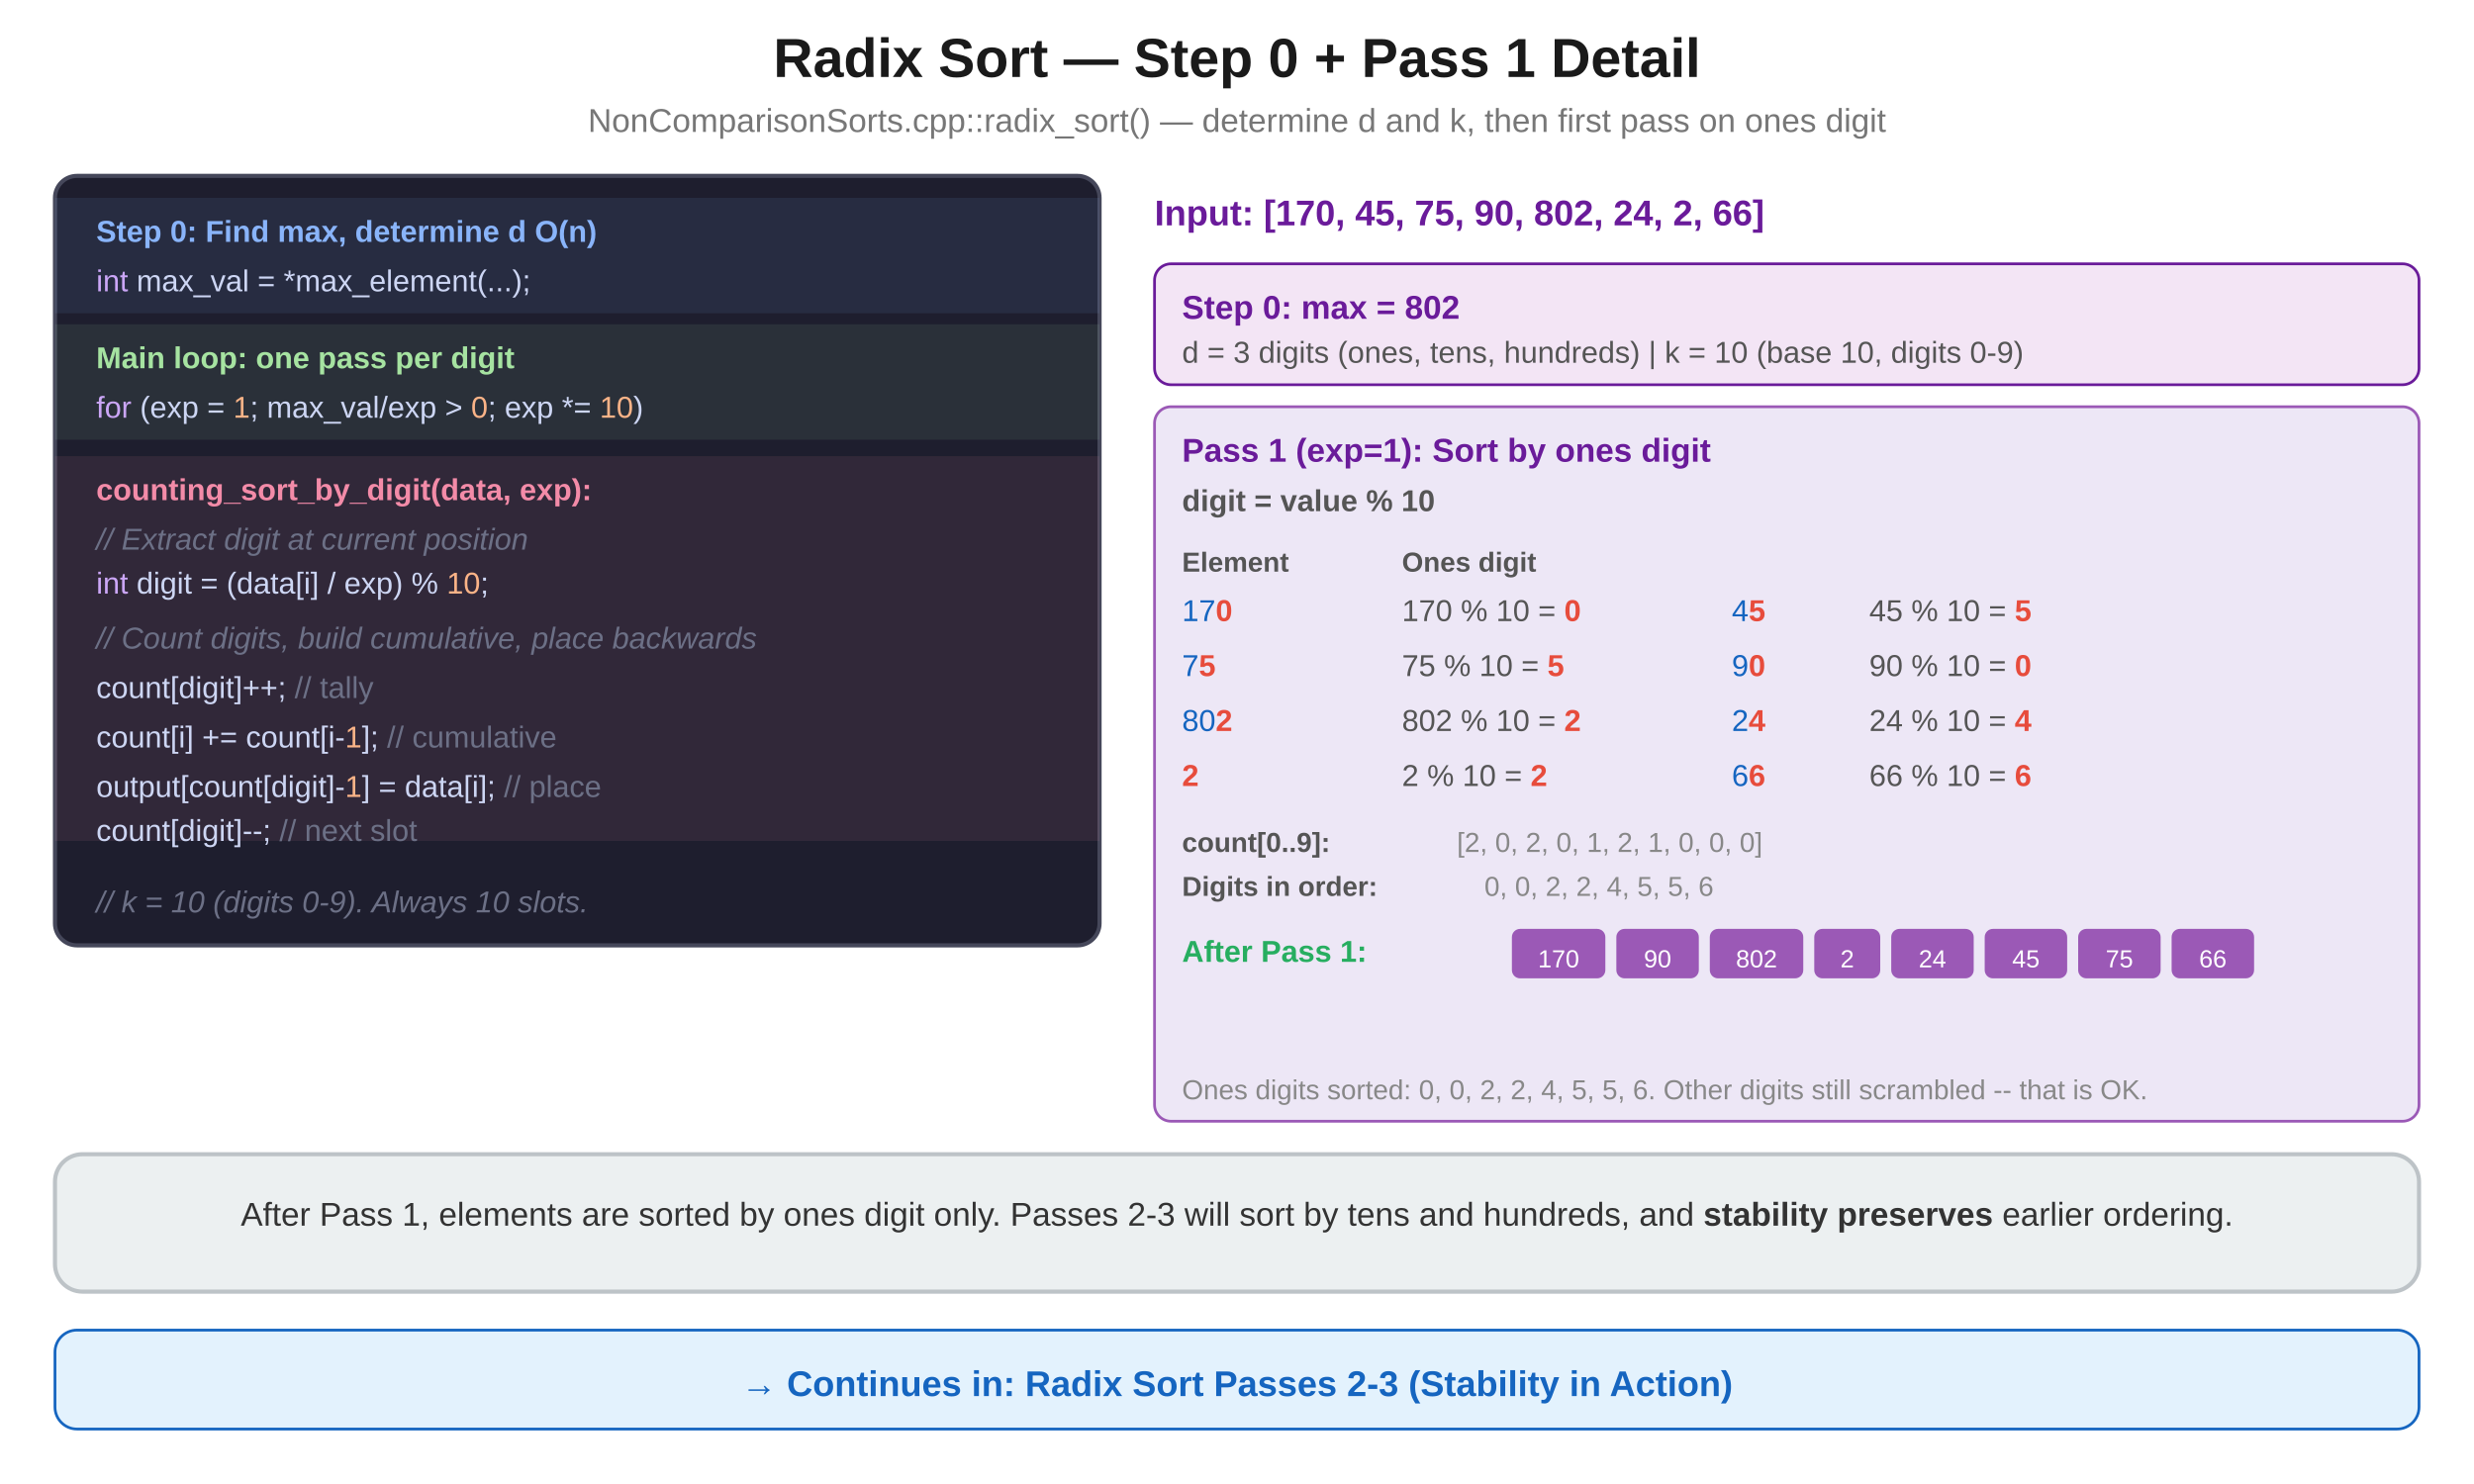
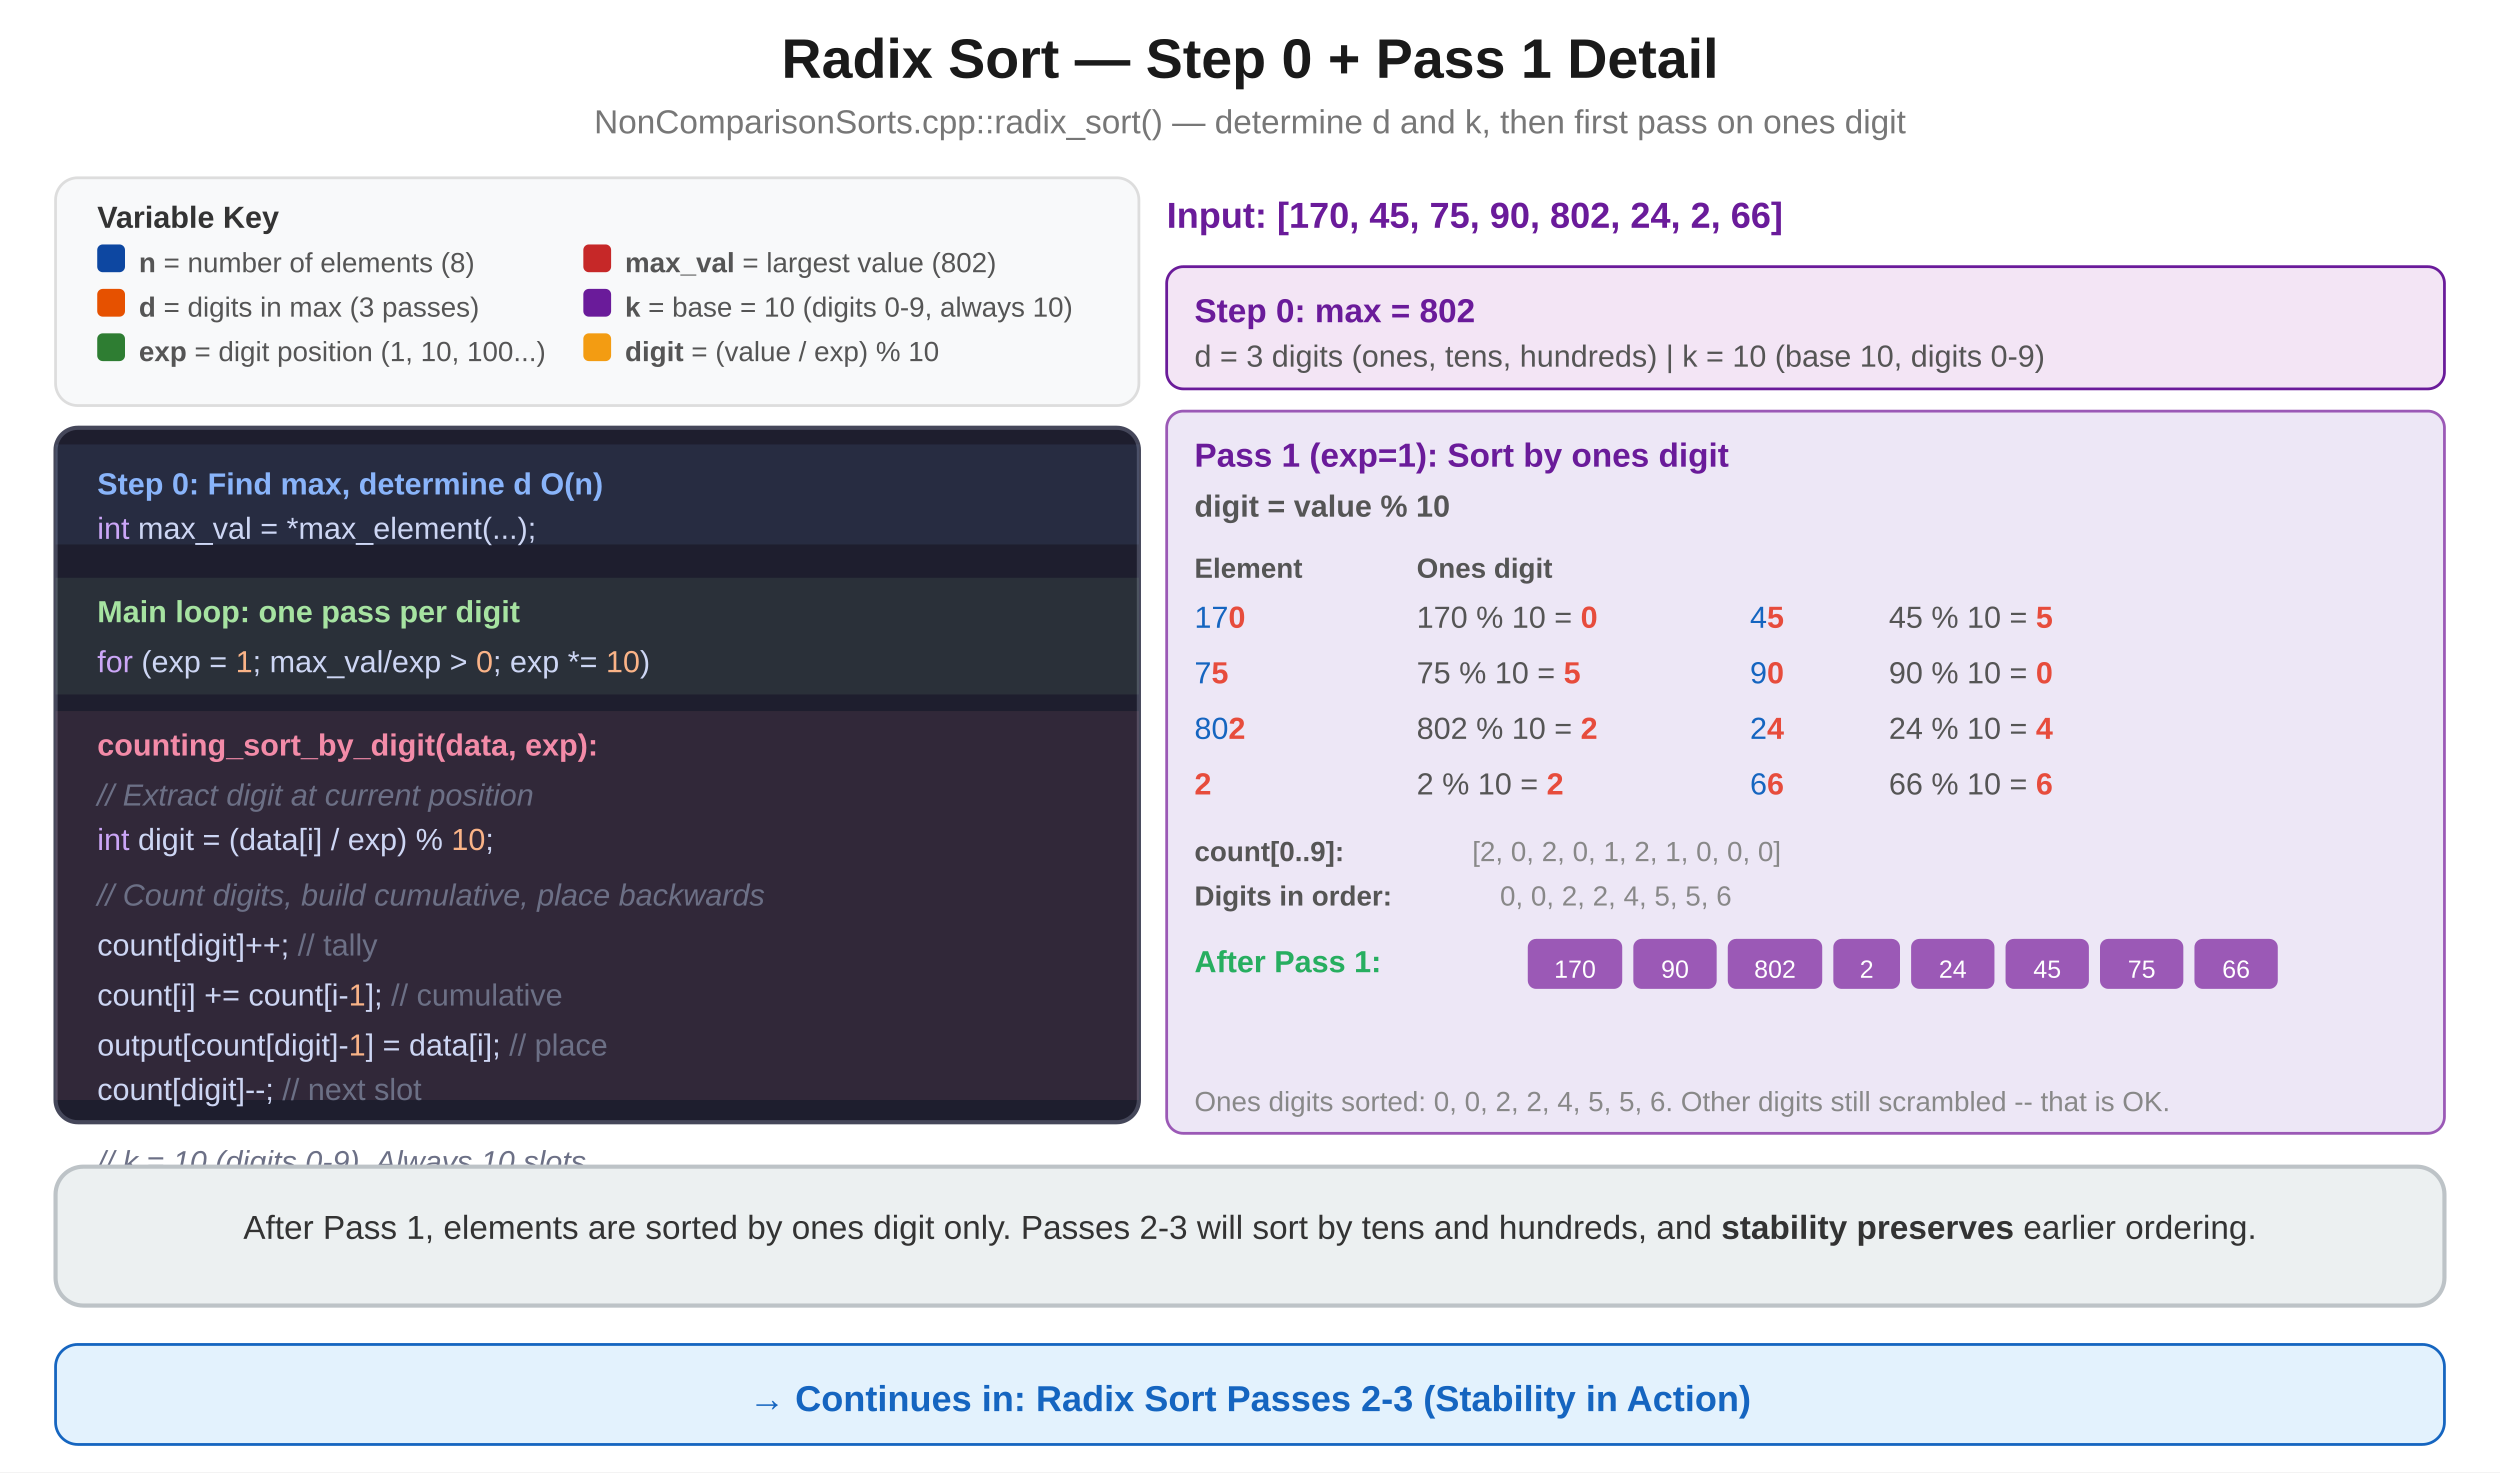
- <svg xmlns="http://www.w3.org/2000/svg" viewBox="0 0 900 540" font-family="'Segoe UI', Arial, sans-serif">
+ <svg xmlns="http://www.w3.org/2000/svg" viewBox="0 0 900 530" font-family="'Segoe UI', Arial, sans-serif">
  <rect width="100%" height="100%" fill="white" />
  <text x="450" y="28" text-anchor="middle" fill="#1a1a1a" font-size="20" font-weight="bold">Radix Sort — Step 0 + Pass 1 Detail</text>
  <text x="450" y="48" text-anchor="middle" fill="#777" font-size="12">NonComparisonSorts.cpp::radix_sort() — determine d and k, then first pass on ones digit</text>
-   <rect x="20" y="64" width="380" height="280" rx="8" fill="#1e1e2e" stroke="#45475a" stroke-width="1.5" />
-   <rect x="20" y="72" width="380" height="42" fill="#89b4fa18" />
-   <text x="35" y="88" fill="#89b4fa" font-size="11" font-weight="bold">Step 0: Find max, determine d O(n)</text>
-   <text x="35" y="106" fill="#cdd6f4" font-size="11">
+   <rect x="20" y="64" width="390" height="82" rx="8" fill="#f8f9fa" stroke="#ddd" stroke-width="1" />
+   <text x="35" y="82" fill="#333" font-size="11" font-weight="bold">Variable Key</text>
+   <rect x="35" y="88" width="10" height="10" rx="2" fill="#0d47a1" />
+   <text x="50" y="98" fill="#555" font-size="10">
+     <tspan font-weight="bold">n</tspan> = number of elements (8)</text>
+   <rect x="210" y="88" width="10" height="10" rx="2" fill="#c62828" />
+   <text x="225" y="98" fill="#555" font-size="10">
+     <tspan font-weight="bold">max_val</tspan> = largest value (802)</text>
+   <rect x="35" y="104" width="10" height="10" rx="2" fill="#e65100" />
+   <text x="50" y="114" fill="#555" font-size="10">
+     <tspan font-weight="bold">d</tspan> = digits in max (3 passes)</text>
+   <rect x="210" y="104" width="10" height="10" rx="2" fill="#6a1b9a" />
+   <text x="225" y="114" fill="#555" font-size="10">
+     <tspan font-weight="bold">k</tspan> = base = 10 (digits 0-9, always 10)</text>
+   <rect x="35" y="120" width="10" height="10" rx="2" fill="#2e7d32" />
+   <text x="50" y="130" fill="#555" font-size="10">
+     <tspan font-weight="bold">exp</tspan> = digit position (1, 10, 100...)</text>
+   <rect x="210" y="120" width="10" height="10" rx="2" fill="#f39c12" />
+   <text x="225" y="130" fill="#555" font-size="10">
+     <tspan font-weight="bold">digit</tspan> = (value / exp) % 10</text>
+   <rect x="20" y="154" width="390" height="250" rx="8" fill="#1e1e2e" stroke="#45475a" stroke-width="1.5" />
+   <rect x="20" y="160" width="390" height="36" fill="#89b4fa18" />
+   <text x="35" y="178" fill="#89b4fa" font-size="11" font-weight="bold">Step 0: Find max, determine d O(n)</text>
+   <text x="35" y="194" fill="#cdd6f4" font-size="11">
    <tspan fill="#cba6f7">int</tspan> max_val = *max_element(...);</text>
-   <rect x="20" y="118" width="380" height="42" fill="#a6e3a118" />
-   <text x="35" y="134" fill="#a6e3a1" font-size="11" font-weight="bold">Main loop: one pass per digit</text>
-   <text x="35" y="152" fill="#cdd6f4" font-size="11">
+   <rect x="20" y="208" width="390" height="42" fill="#a6e3a118" />
+   <text x="35" y="224" fill="#a6e3a1" font-size="11" font-weight="bold">Main loop: one pass per digit</text>
+   <text x="35" y="242" fill="#cdd6f4" font-size="11">
    <tspan fill="#cba6f7">for</tspan> (exp = <tspan fill="#fab387">1</tspan>; max_val/exp &gt; <tspan fill="#fab387">0</tspan>; exp *= <tspan fill="#fab387">10</tspan>)</text>
-   <rect x="20" y="166" width="380" height="140" fill="#f38ba818" />
-   <text x="35" y="182" fill="#f38ba8" font-size="11" font-weight="bold">counting_sort_by_digit(data, exp):</text>
-   <text x="35" y="200" fill="#6c7086" font-size="11" font-style="italic">// Extract digit at current position</text>
-   <text x="35" y="216" fill="#cdd6f4" font-size="11">
+   <rect x="20" y="256" width="390" height="140" fill="#f38ba818" />
+   <text x="35" y="272" fill="#f38ba8" font-size="11" font-weight="bold">counting_sort_by_digit(data, exp):</text>
+   <text x="35" y="290" fill="#6c7086" font-size="11" font-style="italic">// Extract digit at current position</text>
+   <text x="35" y="306" fill="#cdd6f4" font-size="11">
    <tspan fill="#cba6f7">int</tspan> digit = (data[i] / exp) % <tspan fill="#fab387">10</tspan>;</text>
-   <text x="35" y="236" fill="#6c7086" font-size="11" font-style="italic">// Count digits, build cumulative, place backwards</text>
-   <text x="35" y="254" fill="#cdd6f4" font-size="11">count[digit]++;           <tspan fill="#6c7086">// tally</tspan>
+   <text x="35" y="326" fill="#6c7086" font-size="11" font-style="italic">// Count digits, build cumulative, place backwards</text>
+   <text x="35" y="344" fill="#cdd6f4" font-size="11">count[digit]++;           <tspan fill="#6c7086">// tally</tspan>
  </text>
-   <text x="35" y="272" fill="#cdd6f4" font-size="11">count[i] += count[i-<tspan fill="#fab387">1</tspan>];  <tspan fill="#6c7086">// cumulative</tspan>
+   <text x="35" y="362" fill="#cdd6f4" font-size="11">count[i] += count[i-<tspan fill="#fab387">1</tspan>];  <tspan fill="#6c7086">// cumulative</tspan>
  </text>
-   <text x="35" y="290" fill="#cdd6f4" font-size="11">output[count[digit]-<tspan fill="#fab387">1</tspan>] = data[i]; <tspan fill="#6c7086">// place</tspan>
+   <text x="35" y="380" fill="#cdd6f4" font-size="11">output[count[digit]-<tspan fill="#fab387">1</tspan>] = data[i]; <tspan fill="#6c7086">// place</tspan>
  </text>
-   <text x="35" y="306" fill="#cdd6f4" font-size="11">count[digit]--;           <tspan fill="#6c7086">// next slot</tspan>
+   <text x="35" y="396" fill="#cdd6f4" font-size="11">count[digit]--;           <tspan fill="#6c7086">// next slot</tspan>
  </text>
-   <text x="35" y="332" fill="#6c7086" font-size="11" font-style="italic">// k = 10 (digits 0-9). Always 10 slots.</text>
+   <text x="35" y="422" fill="#6c7086" font-size="11" font-style="italic">// k = 10 (digits 0-9). Always 10 slots.</text>
  <text x="420" y="82" fill="#6a1b9a" font-size="13" font-weight="bold">Input: [170, 45, 75, 90, 802, 24, 2, 66]</text>
  <rect x="420" y="96" width="460" height="44" rx="6" fill="#f3e5f5" stroke="#6a1b9a" stroke-width="1" />
  <text x="430" y="116" fill="#6a1b9a" font-size="12" font-weight="bold">Step 0: max = 802</text>
  <text x="430" y="132" fill="#555" font-size="11">d = 3 digits (ones, tens, hundreds) | k = 10 (base 10, digits 0-9)</text>
  <rect x="420" y="148" width="460" height="260" rx="6" fill="#ede7f6" stroke="#9b59b6" stroke-width="1" />
  <text x="430" y="168" fill="#6a1b9a" font-size="12" font-weight="bold">Pass 1 (exp=1): Sort by ones digit</text>
  <text x="430" y="186" fill="#555" font-size="11" font-weight="bold">digit = value % 10</text>
  <text x="430" y="208" fill="#555" font-size="10" font-weight="bold">Element</text>
  <text x="510" y="208" fill="#555" font-size="10" font-weight="bold">Ones digit</text>
  <text x="430" y="226" fill="#1565c0" font-size="11">17<tspan fill="#e74c3c" font-weight="bold">0</tspan>
  </text>
  <text x="510" y="226" fill="#555" font-size="11">170 % 10 = <tspan fill="#e74c3c" font-weight="bold">0</tspan>
  </text>
  <text x="630" y="226" fill="#1565c0" font-size="11">4<tspan fill="#e74c3c" font-weight="bold">5</tspan>
  </text>
  <text x="680" y="226" fill="#555" font-size="11">45 % 10 = <tspan fill="#e74c3c" font-weight="bold">5</tspan>
  </text>
  <text x="430" y="246" fill="#1565c0" font-size="11">7<tspan fill="#e74c3c" font-weight="bold">5</tspan>
  </text>
  <text x="510" y="246" fill="#555" font-size="11">75 % 10 = <tspan fill="#e74c3c" font-weight="bold">5</tspan>
  </text>
  <text x="630" y="246" fill="#1565c0" font-size="11">9<tspan fill="#e74c3c" font-weight="bold">0</tspan>
  </text>
  <text x="680" y="246" fill="#555" font-size="11">90 % 10 = <tspan fill="#e74c3c" font-weight="bold">0</tspan>
  </text>
  <text x="430" y="266" fill="#1565c0" font-size="11">80<tspan fill="#e74c3c" font-weight="bold">2</tspan>
  </text>
  <text x="510" y="266" fill="#555" font-size="11">802 % 10 = <tspan fill="#e74c3c" font-weight="bold">2</tspan>
  </text>
  <text x="630" y="266" fill="#1565c0" font-size="11">2<tspan fill="#e74c3c" font-weight="bold">4</tspan>
  </text>
  <text x="680" y="266" fill="#555" font-size="11">24 % 10 = <tspan fill="#e74c3c" font-weight="bold">4</tspan>
  </text>
  <text x="430" y="286" fill="#1565c0" font-size="11">
    <tspan fill="#e74c3c" font-weight="bold">2</tspan>
  </text>
  <text x="510" y="286" fill="#555" font-size="11">2 % 10 = <tspan fill="#e74c3c" font-weight="bold">2</tspan>
  </text>
  <text x="630" y="286" fill="#1565c0" font-size="11">6<tspan fill="#e74c3c" font-weight="bold">6</tspan>
  </text>
  <text x="680" y="286" fill="#555" font-size="11">66 % 10 = <tspan fill="#e74c3c" font-weight="bold">6</tspan>
  </text>
  <text x="430" y="310" fill="#555" font-size="10" font-weight="bold">count[0..9]:</text>
  <text x="530" y="310" fill="#888" font-size="10">[2, 0, 2, 0, 1, 2, 1, 0, 0, 0]</text>
  <text x="430" y="326" fill="#555" font-size="10" font-weight="bold">Digits in order:</text>
  <text x="540" y="326" fill="#888" font-size="10">0, 0, 2, 2, 4, 5, 5, 6</text>
  <text x="430" y="350" fill="#27ae60" font-size="11" font-weight="bold">After Pass 1:</text>
  <rect x="550" y="338" width="34" height="18" rx="3" fill="#9b59b6" />
  <text x="567" y="352" text-anchor="middle" fill="#fff" font-size="9">170</text>
  <rect x="588" y="338" width="30" height="18" rx="3" fill="#9b59b6" />
  <text x="603" y="352" text-anchor="middle" fill="#fff" font-size="9">90</text>
  <rect x="622" y="338" width="34" height="18" rx="3" fill="#9b59b6" />
  <text x="639" y="352" text-anchor="middle" fill="#fff" font-size="9">802</text>
  <rect x="660" y="338" width="24" height="18" rx="3" fill="#9b59b6" />
  <text x="672" y="352" text-anchor="middle" fill="#fff" font-size="9">2</text>
  <rect x="688" y="338" width="30" height="18" rx="3" fill="#9b59b6" />
  <text x="703" y="352" text-anchor="middle" fill="#fff" font-size="9">24</text>
  <rect x="722" y="338" width="30" height="18" rx="3" fill="#9b59b6" />
  <text x="737" y="352" text-anchor="middle" fill="#fff" font-size="9">45</text>
  <rect x="756" y="338" width="30" height="18" rx="3" fill="#9b59b6" />
  <text x="771" y="352" text-anchor="middle" fill="#fff" font-size="9">75</text>
  <rect x="790" y="338" width="30" height="18" rx="3" fill="#9b59b6" />
  <text x="805" y="352" text-anchor="middle" fill="#fff" font-size="9">66</text>
  <text x="430" y="400" fill="#888" font-size="10">Ones digits sorted: 0, 0, 2, 2, 4, 5, 5, 6. Other digits still scrambled -- that is OK.</text>
  <rect x="20" y="420" width="860" height="50" rx="10" fill="#ecf0f1" stroke="#bdc3c7" stroke-width="1.5" />
  <text x="450" y="446" text-anchor="middle" fill="#333" font-size="12">After Pass 1, elements are sorted by ones digit only. Passes 2-3 will sort by tens and hundreds, and <tspan font-weight="bold">stability preserves</tspan> earlier ordering.</text>
  <rect x="20" y="484" width="860" height="36" rx="8" fill="#e3f2fd" stroke="#1565c0" stroke-width="1" />
  <text x="450" y="508" text-anchor="middle" fill="#1565c0" font-size="13" font-weight="bold">→ Continues in: Radix Sort Passes 2-3 (Stability in Action)</text>
</svg>
